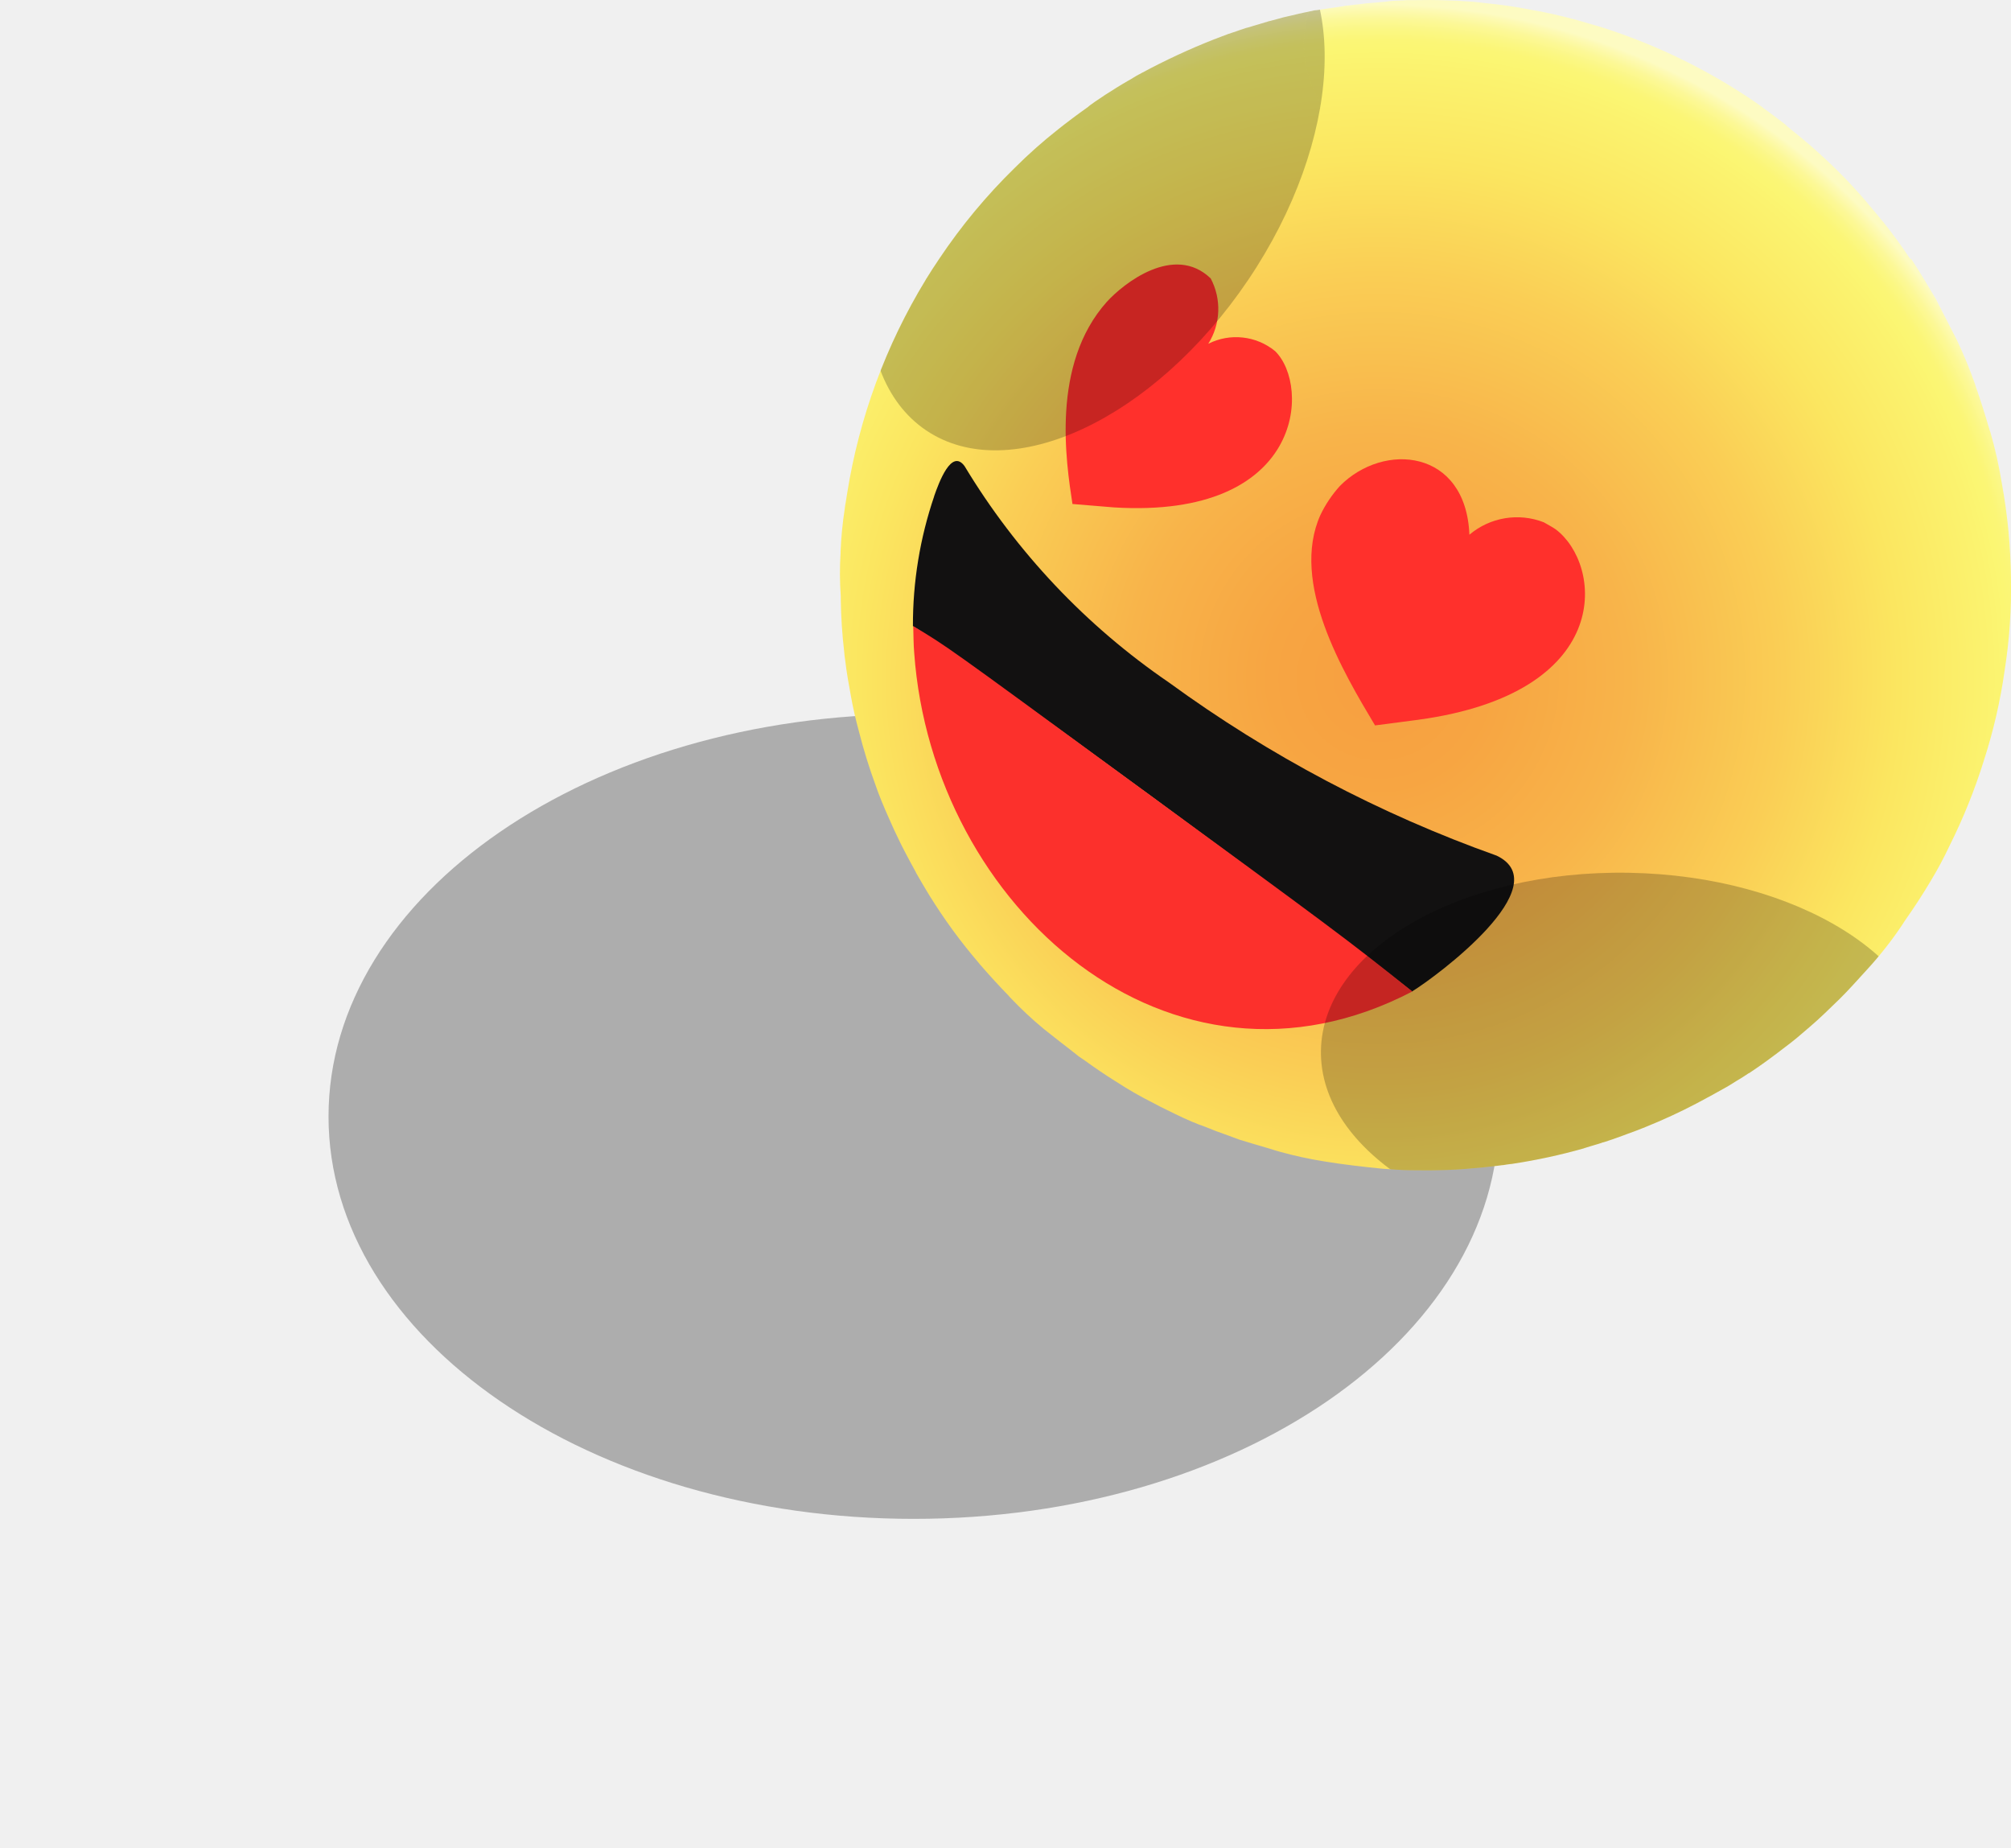
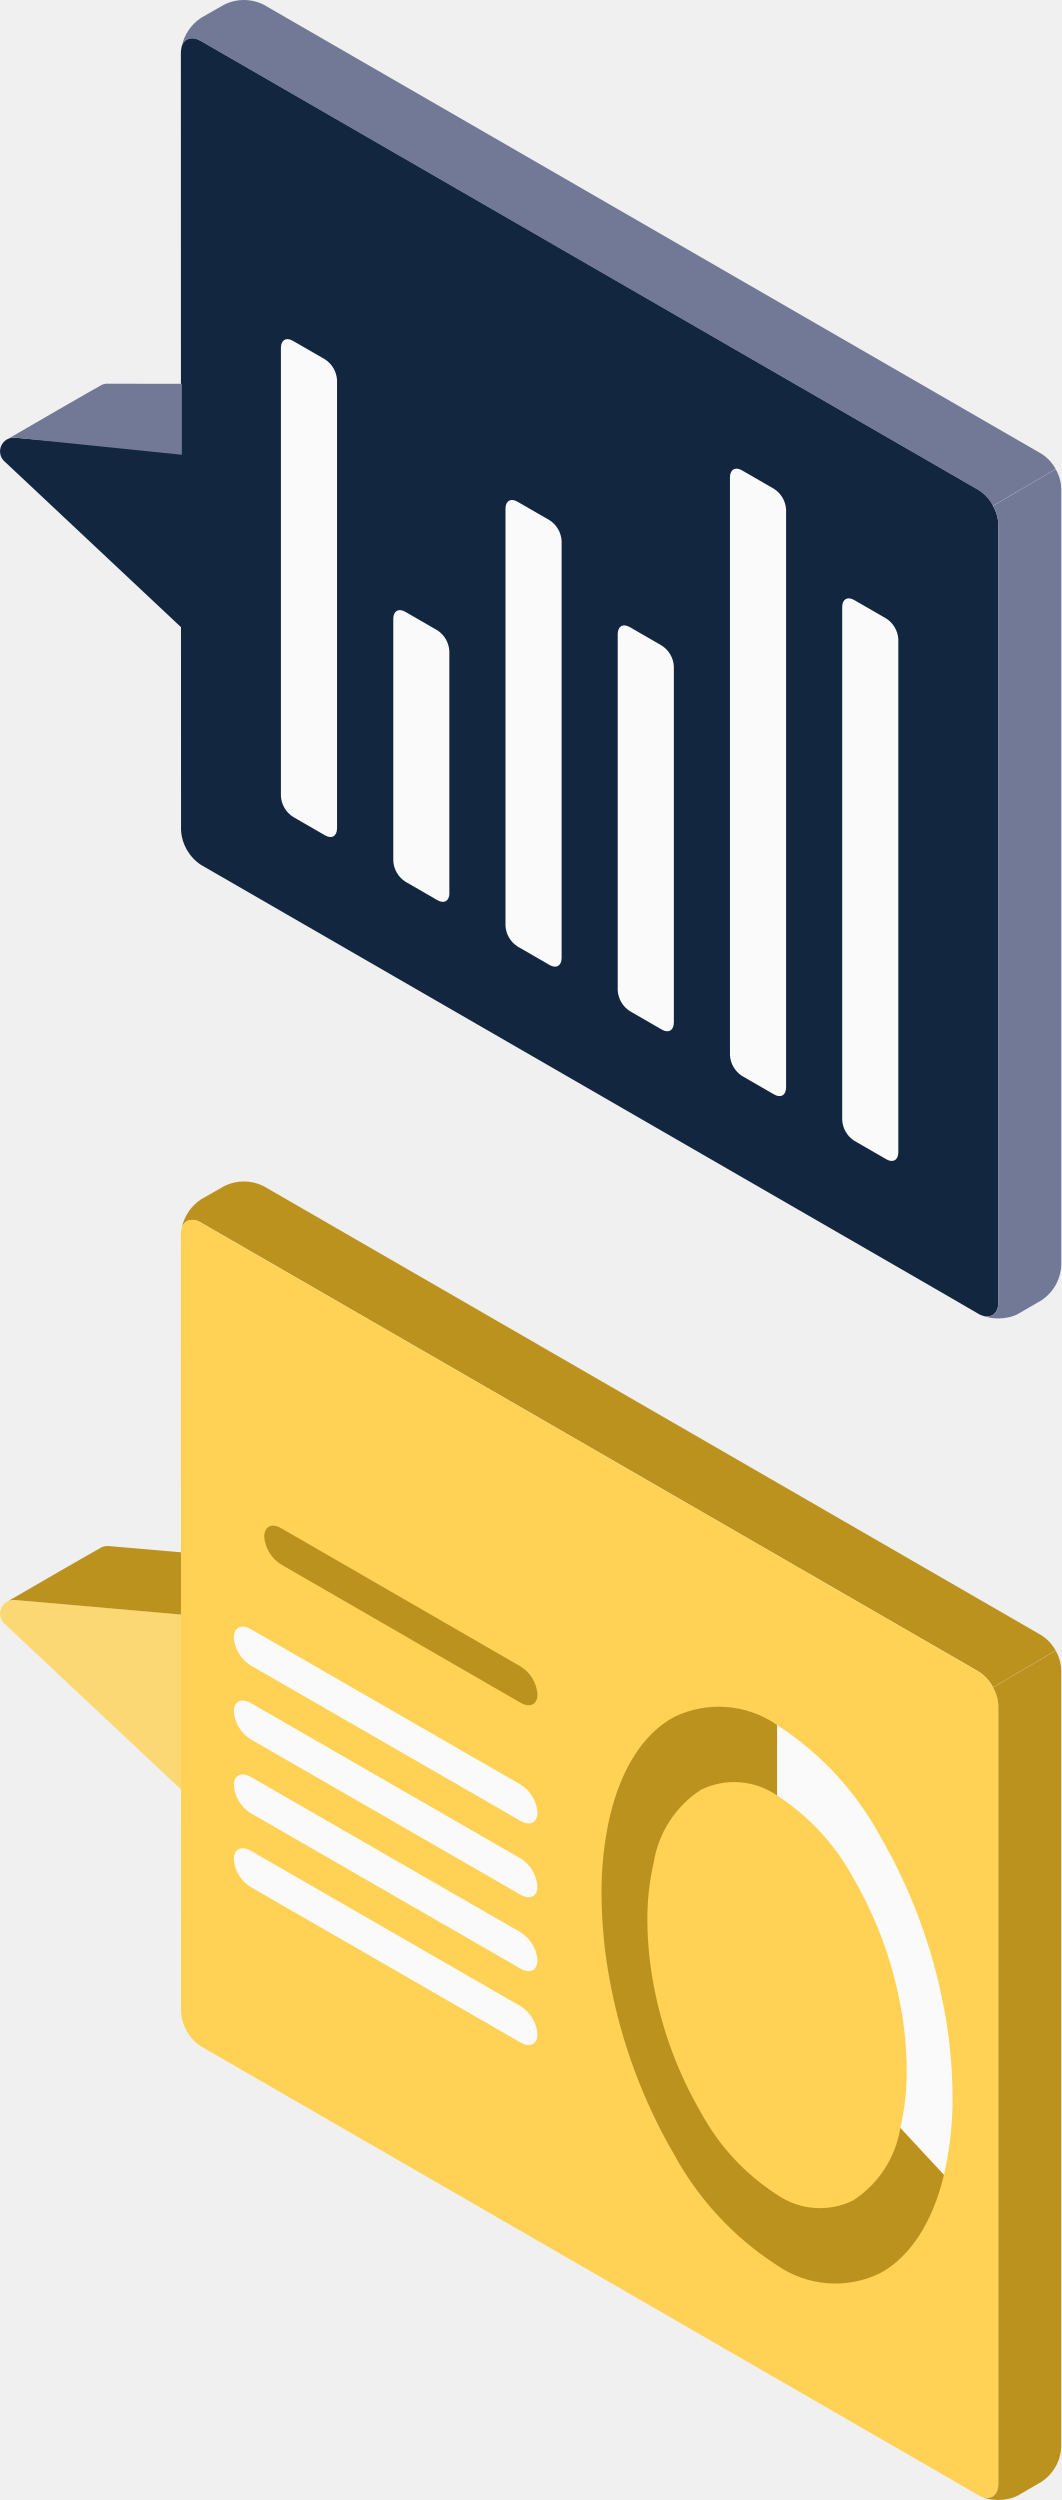
- <svg xmlns="http://www.w3.org/2000/svg" xmlns:xlink="http://www.w3.org/1999/xlink" width="82.478" height="75.758" viewBox="0 0 82.478 75.758">
+ <svg xmlns="http://www.w3.org/2000/svg" width="54.887" height="129.301" viewBox="0 0 54.887 129.301">
  <defs>
-     <radialGradient id="radial-gradient" cx="0.471" cy="0.58" r="0.575" gradientTransform="matrix(-0.999, -0.004, -0.004, 1, 0.933, 0.001)" gradientUnits="objectBoundingBox">
-       <stop offset="0" stop-color="#f79f40" />
-       <stop offset="0.163" stop-color="#f7a542" />
-       <stop offset="0.371" stop-color="#f8b44a" />
-       <stop offset="0.601" stop-color="#face55" />
-       <stop offset="0.771" stop-color="#fbe660" />
-       <stop offset="0.91" stop-color="#fbf36f" />
-       <stop offset="0.932" stop-color="#fbf672" />
-       <stop offset="0.947" stop-color="#fbf676" />
-       <stop offset="0.962" stop-color="#fbf783" />
-       <stop offset="0.978" stop-color="#fcf897" />
-       <stop offset="0.994" stop-color="#fdfab4" />
-       <stop offset="1" stop-color="#fdfbc2" />
-     </radialGradient>
    <clipPath id="clip-path">
-       <path id="Trazado_116496" data-name="Trazado 116496" d="M52.65,29.84v-.06c0-.11-.03-.77-.15-1.75-.01-.09-.02-.17-.03-.26-.02-.12-.04-.25-.06-.38a23.894,23.894,0,0,0-3.15-8.77c0-.01-.01-.01-.01-.02-.17-.29-.35-.57-.54-.85h0a23.353,23.353,0,0,0-3.06-3.74,20.449,20.449,0,0,0-1.77-1.6c-.39-.32-.78-.62-1.19-.91a.265.265,0,0,1-.06-.05l-.05-.04-.21-.15c-.26-.18-.55-.37-.86-.57h0c-.01-.01-.02-.01-.03-.02-.15-.09-.3-.19-.47-.28-.07-.04-.15-.09-.22-.13s-.12-.07-.19-.11a1.092,1.092,0,0,0-.15-.08,25.413,25.413,0,0,0-2.93-1.4c-.26-.11-.47-.18-.58-.23l-.18-.07-.18-.07c-.01,0-.02-.01-.03-.01l-.04-.01-.3-.1-.04-.01c-.01,0-.03-.01-.04-.01l-.2-.07a2.759,2.759,0,0,0-.27-.08l-.23-.07c-.04-.01-.09-.03-.13-.04-.01,0-.03-.01-.04-.01s-.03-.01-.05-.01a.636.636,0,0,1-.07-.02l-.26-.07-.22-.06c-.07-.02-.14-.03-.21-.05h-.01l-.13-.03-.25-.06-.18-.04a2.049,2.049,0,0,0-.24-.05c-.01,0-.03-.01-.04-.01-.06-.01-.12-.03-.18-.04l-.11-.02-.13-.03h-.02l-.04-.01c-.02,0-.05-.01-.07-.01a1.766,1.766,0,0,1-.2-.04.6.6,0,0,0-.12-.02h0a2.068,2.068,0,0,1-.22-.04l-.19-.03c-.03-.01-.07-.01-.11-.02a.985.985,0,0,0-.17-.02,1,1,0,0,0-.16-.02l-.27-.03-.25-.03c-.03,0-.05-.01-.08-.01h-.02a1.641,1.641,0,0,0-.23-.02l-.34-.03c-.08-.01-.16-.01-.23-.02-.09-.01-.17-.01-.26-.02s-.18-.01-.27-.02A.97.97,0,0,1,29.76,7h-.37c-.48-.01-.96-.01-1.45,0-.11,0-.21,0-.31.01s-.22.01-.32.02c-.07,0-.13.01-.19.01-.16.01-.31.02-.46.04-.05,0-.11.01-.16.01-.22.02-.43.04-.64.07-.1.01-.2.02-.3.04h-.01c-.02,0-.04.01-.06.01q-.24.03-.45.06c-.11.02-.23.04-.34.05-.26.04-.47.08-.61.11-.7.14-1.38.3-2.06.5-.41.11-.77.22-1.21.38a24.021,24.021,0,0,0-5.31,2.61h0c-.17.11-.33.22-.49.33a.265.265,0,0,0-.06.05c-.28.2-.56.4-.84.61a.423.423,0,0,1-.07.05l-.02.02-.02.02c-.01.01-.02.02-.03.02s-.02.01-.03.02c-.08.06-.15.12-.23.18-.15.12-.3.24-.44.36-.08.07-.16.13-.24.2-.16.14-.32.27-.46.4l-.02.02-.02.02c-.03.03-.07.06-.1.09-.75.69-1.21,1.19-1.24,1.22-.23.25-.46.51-.69.77-.16.19-.33.38-.5.59-.01.01-.02.03-.04.04l-.03.03c-.34.42-.69.89-1.08,1.46l-.01.01-.01.01c-.01.01-.01.02-.02.02-.18.26-.36.55-.54.86-.16.26-.32.52-.46.75l-.46.88c-.15.29-.29.56-.42.82a16.758,16.758,0,0,0-.76,1.82h0v.01c-.22.6-.42,1.23-.6,1.84l-.01.02a.037.037,0,0,1-.01.03,17.968,17.968,0,0,0-.5,2.13,23.506,23.506,0,0,0-.17,7.66,22.794,22.794,0,0,0,.82,3.68,23.944,23.944,0,0,0,1.38,3.51,15.311,15.311,0,0,0,.75,1.42c.32.56.68,1.11,1.06,1.66.04.07.09.13.13.2a16,16,0,0,0,1.39,1.8c.34.37.78.88,1.14,1.24s.83.82,1.22,1.15h0c.42.37.6.53.99.83q.72.585,1.47,1.08h.01c.16.11.32.22.49.32.19.12.38.24.55.34.09.05.22.13.36.21a.573.573,0,0,1,.07.04c.15.09.33.18.52.29.04.02.09.05.13.07a22.789,22.789,0,0,0,2.12,1c.18.07.42.17.7.28l.24.09.42.15.3.1.11.03c.01,0,.01,0,.02.01l.16.05a2.759,2.759,0,0,0,.27.08l.26.08c.01,0,.02,0,.02.01a22.1,22.1,0,0,0,2.96.66l.09.01c.08.01.17.03.27.04h.03l.23.03.53.06c.24.03.56.05.79.07s.49.03.74.04h.02c.13.01.25.01.37.01.33.01.77,0,1.1.01s.79-.03,1.13-.05c.72-.06,1.68-.17,2.39-.28a18.747,18.747,0,0,0,1.84-.38c.14-.04.28-.08.43-.12.43-.12.87-.25,1.24-.36l.43-.16c.35-.12.69-.25,1.03-.38l.17-.06c.4-.15.89-.38,1.32-.59.19-.09.37-.18.55-.28a15.71,15.71,0,0,0,1.56-.88c.02-.01.03-.02.05-.03.41-.26.82-.52,1.22-.81.09-.06.18-.12.26-.17l.44-.34c.12-.09.23-.18.35-.27l.66-.52a14.289,14.289,0,0,0,1.37-1.26l.03-.03.07-.07c.35-.35.74-.77,1.2-1.29a.138.138,0,0,0,.03-.04h0a20.958,20.958,0,0,0,2.02-2.71c.01-.01.01-.02.02-.03.19-.3.38-.61.57-.95v-.01h0c.08-.14.16-.29.24-.44.11-.2.22-.41.31-.59l.09-.18c.16-.32.31-.65.47-.99.21-.47.41-.94.56-1.36h0c.26-.7.5-1.44.71-2.23.13-.48.25-.96.33-1.41.1-.48.18-.98.25-1.5.02-.12.03-.23.05-.34.08-.69.14-1.41.16-2.14v-.13C52.68,31.04,52.68,30.45,52.65,29.84Z" transform="translate(-4.654 -6.992)" />
-     </clipPath>
-     <linearGradient id="linear-gradient" x1="-0.166" y1="-323.933" x2="-1.166" y2="-323.933" gradientUnits="objectBoundingBox">
-       <stop offset="0" stop-color="#19b79c" />
-       <stop offset="0.405" stop-color="#1dbb9e" />
-       <stop offset="0.825" stop-color="#2ac8a3" />
-       <stop offset="0.997" stop-color="#31cfa6" />
-     </linearGradient>
-     <linearGradient id="linear-gradient-2" x1="-2.106" y1="-363.238" x2="-3.08" y2="-363.238" xlink:href="#linear-gradient" />
-     <clipPath id="clip-path-2">
-       <path id="Trazado_116504" data-name="Trazado 116504" d="M4.652,29.65v-.06a15.757,15.757,0,0,1,.17-1.74,2.335,2.335,0,0,1,.04-.26c.02-.12.04-.25.06-.38a24.088,24.088,0,0,1,3.22-8.75c0-.01.01-.01.01-.02.18-.29.36-.57.55-.85h0a23.39,23.39,0,0,1,3.09-3.72,20.134,20.134,0,0,1,1.78-1.58q.585-.465,1.2-.9a.265.265,0,0,0,.06-.05l.05-.04.21-.15c.26-.18.55-.37.86-.56h0c.01-.01.02-.01.03-.02.15-.09.31-.19.47-.28a2.53,2.53,0,0,0,.22-.13c.06-.04.12-.07.19-.11.05-.03.1-.05.15-.08a27.308,27.308,0,0,1,2.95-1.37c.26-.1.47-.18.58-.22l.18-.06.18-.06c.01,0,.02-.01.03-.01l.05-.02.3-.1.04-.01c.01,0,.03-.01.04-.01l.2-.06c.08-.02.19-.06.27-.08l.23-.07a.647.647,0,0,0,.13-.04c.01,0,.03-.01.04-.01s.03-.01.05-.01a.637.637,0,0,0,.07-.02l.26-.07.22-.06c.07-.02.14-.03.21-.05h.01l.13-.03c.08-.02.18-.04.25-.06l.18-.04c.08-.02.16-.03.24-.05.01,0,.03-.01.04-.01a1.163,1.163,0,0,0,.18-.04l.11-.01.13-.02h.02l.04-.01c.02,0,.05-.01.07-.01l.2-.03c.04-.01.09-.01.13-.02h0l.22-.03.19-.03a.516.516,0,0,0,.11-.02.985.985,0,0,1,.17-.02c.06-.01.11-.01.16-.02l.27-.03.25-.03c.03,0,.05-.01.08-.01h.02c.07-.01.15-.01.23-.02l.34-.03c.08-.01.16-.01.23-.02a1.569,1.569,0,0,1,.24-.03,2.437,2.437,0,0,1,.27-.01.86.86,0,0,1,.16-.01l.15-.01h.24c.49-.01.97-.01,1.45.01.11,0,.21.01.31.01s.22.01.32.02c.07,0,.13.01.19.01.16.01.31.02.46.04.05.01.11.01.16.02.22.02.43.05.64.07.1.01.2.03.3.04h.01c.02,0,.04.01.06.01.16.02.31.05.45.07l.34.06c.26.05.47.09.6.11.69.14,1.38.31,2.06.52.41.11.76.23,1.21.39a24.178,24.178,0,0,1,5.28,2.65h0c.16.11.33.22.49.34a.265.265,0,0,1,.06.05c.28.2.56.41.83.62a.424.424,0,0,0,.07.05l.02.02.02.02.03.03c.01.01.02.01.02.02.08.06.15.12.22.18.15.12.3.24.44.36.08.07.16.14.24.2.16.14.31.28.46.41l.02.02.02.02c.03.03.07.06.1.09.75.69,1.2,1.2,1.23,1.23.23.25.46.51.68.78.16.19.32.38.49.59.01.01.02.03.04.04l.02.03c.33.42.69.89,1.07,1.47l.04.01.01.01c.01.01.01.02.02.02.17.26.36.56.54.86.16.26.31.53.45.75l.45.88c.15.29.29.56.42.82a18.431,18.431,0,0,1,.75,1.83h0v.01c.21.6.41,1.23.59,1.85l.01.02a.037.037,0,0,0,.01.03,17.59,17.59,0,0,1,.48,2.14,22.71,22.71,0,0,1,.37,3.87,21.465,21.465,0,0,1-.26,3.8,21.96,21.96,0,0,1-.85,3.68,23.286,23.286,0,0,1-1.41,3.5,15.244,15.244,0,0,1-.76,1.42c-.33.56-.69,1.11-1.07,1.65-.04.07-.09.13-.13.2a15.2,15.2,0,0,1-1.41,1.79c-.34.37-.79.88-1.15,1.23s-.84.82-1.22,1.14h0c-.43.37-.6.52-1,.82-.49.38-.98.74-1.48,1.07H41.9c-.16.11-.32.21-.49.31-.19.12-.38.24-.55.33-.09.05-.22.12-.36.2a.574.574,0,0,0-.07.04c-.15.08-.33.18-.52.28-.04.02-.09.05-.13.07a23.108,23.108,0,0,1-2.12.98c-.18.07-.42.17-.71.27l-.24.09-.42.15-.3.1-.11.03c-.01,0-.01,0-.02.01l-.16.05c-.08.02-.19.06-.27.08l-.26.08c-.01,0-.02,0-.02.01a23.962,23.962,0,0,1-2.96.64l-.09.01c-.08.01-.17.02-.27.04H31.8l-.23.03-.53.06c-.24.02-.56.05-.79.07s-.49.03-.74.04h-.02c-.13,0-.25.01-.37.01-.33.01-.77,0-1.1,0s-.79-.04-1.13-.06c-.72-.07-1.68-.18-2.39-.3a16.281,16.281,0,0,1-1.84-.4c-.14-.04-.28-.08-.43-.13-.43-.12-.87-.26-1.24-.37l-.43-.16c-.35-.12-.69-.25-1.03-.39l-.17-.06c-.4-.15-.88-.38-1.32-.6-.19-.09-.37-.18-.55-.28a15.612,15.612,0,0,1-1.55-.89.219.219,0,0,0-.05-.03c-.41-.26-.81-.53-1.21-.82-.09-.06-.17-.12-.25-.17L14,49.97c-.12-.09-.23-.18-.35-.27l-.66-.52a15.233,15.233,0,0,1-1.36-1.27l-.03-.03-.06-.07c-.34-.35-.74-.78-1.19-1.3a.138.138,0,0,1-.03-.04h0a21.889,21.889,0,0,1-2-2.73c-.01-.01-.01-.02-.02-.03-.18-.3-.37-.61-.56-.95v-.01h0c-.08-.14-.16-.29-.24-.44-.11-.21-.22-.41-.31-.59l-.09-.18c-.16-.32-.31-.65-.46-.99-.21-.47-.41-.95-.55-1.36h0a22.441,22.441,0,0,1-.69-2.23c-.13-.48-.24-.96-.32-1.41-.09-.49-.18-.98-.24-1.5-.02-.12-.03-.23-.04-.34a21.166,21.166,0,0,1-.14-2.14v-.13A13.347,13.347,0,0,1,4.652,29.65Z" transform="translate(-4.627 -6.983)" fill="url(#radial-gradient)" />
+       <rect id="Rectángulo_342951" data-name="Rectángulo 342951" width="54.887" height="129.301" fill="none" />
    </clipPath>
  </defs>
-   <g id="Grupo_157926" data-name="Grupo 157926" transform="translate(13.474)">
-     <ellipse id="Elipse_4737" data-name="Elipse 4737" cx="24" cy="16.5" rx="24" ry="16.5" transform="translate(0 29.284)" fill="#0b0b0b" opacity="0.292" style="mix-blend-mode: multiply;isolation: isolate" />
-     <path id="Trazado_116493" data-name="Trazado 116493" d="M4.652,29.65v-.06a15.757,15.757,0,0,1,.17-1.74,2.335,2.335,0,0,1,.04-.26c.02-.12.04-.25.06-.38a24.088,24.088,0,0,1,3.22-8.75c0-.01.01-.01.01-.02.18-.29.36-.57.55-.85h0a23.39,23.39,0,0,1,3.09-3.72,20.134,20.134,0,0,1,1.78-1.58q.585-.465,1.2-.9a.265.265,0,0,0,.06-.05l.05-.04.21-.15c.26-.18.55-.37.86-.56h0c.01-.01.02-.01.03-.02.15-.09.31-.19.47-.28a2.53,2.53,0,0,0,.22-.13c.06-.04.12-.07.19-.11.05-.03.1-.05.15-.08a27.308,27.308,0,0,1,2.95-1.37c.26-.1.47-.18.58-.22l.18-.06.18-.06c.01,0,.02-.01.03-.01l.05-.02.3-.1.04-.01c.01,0,.03-.01.04-.01l.2-.06c.08-.02.19-.06.27-.08l.23-.07a.647.647,0,0,0,.13-.04c.01,0,.03-.01.04-.01s.03-.01.05-.01a.637.637,0,0,0,.07-.02l.26-.07.22-.06c.07-.02.14-.03.21-.05h.01l.13-.03c.08-.02.18-.04.25-.06l.18-.04c.08-.02.16-.03.24-.05.01,0,.03-.01.04-.01a1.163,1.163,0,0,0,.18-.04l.11-.01.13-.02h.02l.04-.01c.02,0,.05-.01.07-.01l.2-.03c.04-.01.09-.01.13-.02h0l.22-.03.19-.03a.516.516,0,0,0,.11-.02.985.985,0,0,1,.17-.02c.06-.01.11-.01.16-.02l.27-.03.25-.03c.03,0,.05-.01.08-.01h.02c.07-.01.15-.01.23-.02l.34-.03c.08-.01.16-.01.23-.02a1.569,1.569,0,0,1,.24-.03,2.437,2.437,0,0,1,.27-.01.86.86,0,0,1,.16-.01l.15-.01h.24c.49-.01.97-.01,1.45.01.11,0,.21.01.31.01s.22.01.32.02c.07,0,.13.01.19.01.16.01.31.02.46.04.05.01.11.01.16.02.22.02.43.05.64.07.1.01.2.03.3.04h.01c.02,0,.04.01.06.01.16.02.31.05.45.07l.34.06c.26.05.47.09.6.11.69.14,1.38.31,2.06.52.41.11.76.23,1.21.39a24.178,24.178,0,0,1,5.28,2.65h0c.16.11.33.22.49.34a.265.265,0,0,1,.06.05c.28.2.56.41.83.62a.424.424,0,0,0,.07.05l.02.02.02.02.03.03c.01.01.02.01.02.02.08.06.15.12.22.18.15.12.3.24.44.36.08.07.16.14.24.2.16.14.31.28.46.41l.02.02.02.02c.03.03.07.06.1.09.75.69,1.2,1.2,1.23,1.23.23.25.46.51.68.78.16.19.32.38.49.59.01.01.02.03.04.04l.02.03c.33.42.69.89,1.07,1.47l.04.01.01.01c.01.01.01.02.02.02.17.26.36.56.54.86.16.26.31.53.45.75l.45.88c.15.29.29.56.42.82a18.431,18.431,0,0,1,.75,1.83h0v.01c.21.6.41,1.23.59,1.85l.01.02a.037.037,0,0,0,.01.03,17.59,17.59,0,0,1,.48,2.14,22.71,22.71,0,0,1,.37,3.87,21.465,21.465,0,0,1-.26,3.8,21.96,21.96,0,0,1-.85,3.68,23.286,23.286,0,0,1-1.41,3.5,15.244,15.244,0,0,1-.76,1.42c-.33.56-.69,1.11-1.07,1.65-.04.07-.09.13-.13.2a15.2,15.2,0,0,1-1.41,1.79c-.34.37-.79.88-1.15,1.23s-.84.82-1.22,1.14h0c-.43.37-.6.52-1,.82-.49.38-.98.74-1.48,1.07H41.9c-.16.11-.32.21-.49.31-.19.12-.38.24-.55.33-.09.05-.22.12-.36.2a.574.574,0,0,0-.07.04c-.15.08-.33.18-.52.28-.04.02-.09.05-.13.07a23.108,23.108,0,0,1-2.12.98c-.18.07-.42.17-.71.27l-.24.09-.42.15-.3.1-.11.03c-.01,0-.01,0-.02.01l-.16.05c-.08.02-.19.06-.27.08l-.26.08c-.01,0-.02,0-.02.01a23.962,23.962,0,0,1-2.96.64l-.09.01c-.08.01-.17.02-.27.04H31.8l-.23.03-.53.06c-.24.02-.56.05-.79.07s-.49.03-.74.04h-.02c-.13,0-.25.01-.37.01-.33.01-.77,0-1.1,0s-.79-.04-1.13-.06c-.72-.07-1.68-.18-2.39-.3a16.281,16.281,0,0,1-1.84-.4c-.14-.04-.28-.08-.43-.13-.43-.12-.87-.26-1.24-.37l-.43-.16c-.35-.12-.69-.25-1.03-.39l-.17-.06c-.4-.15-.88-.38-1.32-.6-.19-.09-.37-.18-.55-.28a15.612,15.612,0,0,1-1.55-.89.219.219,0,0,0-.05-.03c-.41-.26-.81-.53-1.21-.82-.09-.06-.17-.12-.25-.17L14,49.97c-.12-.09-.23-.18-.35-.27l-.66-.52a15.233,15.233,0,0,1-1.36-1.27l-.03-.03-.06-.07c-.34-.35-.74-.78-1.19-1.3a.138.138,0,0,1-.03-.04h0a21.889,21.889,0,0,1-2-2.73c-.01-.01-.01-.02-.02-.03-.18-.3-.37-.61-.56-.95v-.01h0c-.08-.14-.16-.29-.24-.44-.11-.21-.22-.41-.31-.59l-.09-.18c-.16-.32-.31-.65-.46-.99-.21-.47-.41-.95-.55-1.36h0a22.441,22.441,0,0,1-.69-2.23c-.13-.48-.24-.96-.32-1.41-.09-.49-.18-.98-.24-1.5-.02-.12-.03-.23-.04-.34a21.166,21.166,0,0,1-.14-2.14v-.13A13.347,13.347,0,0,1,4.652,29.65Z" transform="translate(16.349 -6.983)" fill="url(#radial-gradient)" />
-     <g id="Grupo_86225" data-name="Grupo 86225" transform="translate(20.955 0.009)" clip-path="url(#clip-path)">
-       <path id="Trazado_116494" data-name="Trazado 116494" d="M50.67,21.64a4.37,4.37,0,0,1,.18-.46C50.8,21.33,50.74,21.48,50.67,21.64Z" transform="translate(-48.844 -6.992)" fill="url(#linear-gradient)" />
-       <path id="Trazado_116495" data-name="Trazado 116495" d="M4.7,34.92c.03-.14.05-.28.08-.41C4.75,34.65,4.73,34.79,4.7,34.92Z" transform="translate(43.196 -6.992)" fill="url(#linear-gradient-2)" />
-     </g>
-     <path id="Trazado_116497" data-name="Trazado 116497" d="M25.873,27.33A16.375,16.375,0,0,0,25,32.66c2.26,1.39,16.97,12.2,20.47,14.98,1.03-.63,6.02-4.35,3.47-5.57a52.925,52.925,0,0,1-13.44-7.1,28.664,28.664,0,0,1-8.38-8.87c-.54-.75-1.06.69-1.25,1.23" transform="translate(-1.032 -6.983)" fill="#121111" />
-     <path id="Trazado_116499" data-name="Trazado 116499" d="M29.22,33.76c.75,10.43,10.52,19.05,20.43,13.88-2.65-2.12-3.33-2.62-11.66-8.71-7.45-5.46-7.45-5.46-8.81-6.27.01.33.01.77.04,1.1" transform="translate(-5.199 -6.983)" fill="#fc302c" />
-     <g id="Grupo_86231" data-name="Grupo 86231" transform="translate(40.307 18.833)">
-       <path id="Trazado_116501" data-name="Trazado 116501" d="M22.473,28.1c-1.25,2.78.93,6.44,2.24,8.63.65-.09,1.52-.19,2.17-.29,7.67-1.22,7.14-6.32,5.24-7.75-.14-.1-.34-.2-.49-.29a3.024,3.024,0,0,0-3.05.51c-.14-3.51-3.51-3.82-5.31-2a4.969,4.969,0,0,0-.8,1.19" transform="translate(-22.099 -25.816)" fill="#ff302c" />
-     </g>
-     <g id="Grupo_86232" data-name="Grupo 86232" transform="translate(30.232 10.846)">
-       <path id="Trazado_116503" data-name="Trazado 116503" d="M35.806,19.36c-2.3,2.57-1.67,6.58-1.41,8.29.51.04,1.19.1,1.7.14,7.78.48,8.08-4.98,6.61-6.41a2.529,2.529,0,0,0-2.74-.3,2.679,2.679,0,0,0,.1-2.68c-1.5-1.44-3.58.21-4.26.96" transform="translate(-34.117 -17.829)" fill="#ff302c" />
-     </g>
-     <g id="Enmascarar_grupo_59" data-name="Enmascarar grupo 59" transform="translate(20.976 0)" clip-path="url(#clip-path-2)">
-       <g id="Grupo_86233" data-name="Grupo 86233" transform="translate(-2.683 -7.272)" opacity="0.561" style="mix-blend-mode: multiply;isolation: isolate">
-         <g id="Grupo_86230" data-name="Grupo 86230" transform="translate(0)">
-           <ellipse id="Elipse_4734" data-name="Elipse 4734" cx="12.5" cy="7.5" rx="12.5" ry="7.5" transform="translate(21.707 1.557)" fill="#fff" opacity="0.743" />
-           <ellipse id="Elipse_4735" data-name="Elipse 4735" cx="12.5" cy="7.5" rx="12.5" ry="7.5" transform="translate(26.415 8.388) rotate(124)" opacity="0.387" />
-           <ellipse id="Elipse_4736" data-name="Elipse 4736" cx="12.5" cy="7.5" rx="12.5" ry="7.5" transform="matrix(-1, -0.017, 0.017, -1, 47.282, 58.274)" opacity="0.387" />
+   <g id="Grupo_1176071" data-name="Grupo 1176071" transform="translate(-55.773 -6)">
+     <g id="Grupo_981420" data-name="Grupo 981420" transform="translate(55.773 6)" clip-path="url(#clip-path)">
+       <g id="Grupo_981419" data-name="Grupo 981419">
+         <g id="Grupo_981418" data-name="Grupo 981418" clip-path="url(#clip-path)">
+           <path id="Trazado_655593" data-name="Trazado 655593" d="M9.891,2.413c.128-.425.537-.56,1-.288l40.2,23.21a2.111,2.111,0,0,1,.76.824l3.243-1.9a2.137,2.137,0,0,0-.752-.8L14.151.252a2.275,2.275,0,0,0-2.082,0L10.892.924a2.346,2.346,0,0,0-1,1.489" transform="translate(-0.496 0)" fill="#727997" />
+           <path id="Trazado_655595" data-name="Trazado 655595" d="M9.849,2.831l.008,40.207a2.312,2.312,0,0,0,1.033,1.8L48.88,66.769l2.209,1.281a1.053,1.053,0,0,0,.161.08c.009,0,.016.008.024.008.5.177.857-.1.857-.689V27.242a2.055,2.055,0,0,0-.28-.976,2.093,2.093,0,0,0-.761-.824L10.89,2.231c-.464-.273-.873-.137-1,.288-.008.025-.008.048-.016.081a1.129,1.129,0,0,0-.024.232" transform="translate(-0.494 -0.105)" fill="#12263f" />
+           <path id="Trazado_655596" data-name="Trazado 655596" d="M53.463,69.315c.04.016.08.032.128.048a.707.707,0,0,0,.177.047,1.544,1.544,0,0,0,.272.048c.088.008.184.016.273.016a2.626,2.626,0,0,0,.56-.065,1.85,1.85,0,0,0,.488-.184l1.169-.68a2.288,2.288,0,0,0,1.041-1.8v-40.2a2.143,2.143,0,0,0-.289-1l-3.243,1.9a2.069,2.069,0,0,1,.28.977V68.627c0,.584-.36.865-.857.689" transform="translate(-2.683 -1.282)" fill="#727997" />
+           <path id="Trazado_655598" data-name="Trazado 655598" d="M10.447,34.653.189,25.019a.709.709,0,0,1,.583-1.186l9.675.843Z" transform="translate(0 -1.196)" fill="#12263f" />
+           <path id="Trazado_655599" data-name="Trazado 655599" d="M9.429,20.9V24.57L.793,23.686a.734.734,0,0,0-.334.048c.774-.456,4.438-2.569,4.788-2.757a.671.671,0,0,1,.407-.081Z" transform="translate(-0.023 -1.049)" fill="#727997" />
+           <path id="Trazado_655601" data-name="Trazado 655601" d="M48.764,61.238V34.7a1.368,1.368,0,0,0-.619-1.071l-1.665-.961c-.342-.2-.619-.038-.619.357V59.562a1.368,1.368,0,0,0,.619,1.071l1.664.961c.342.2.619.037.619-.357" transform="translate(-2.302 -1.635)" fill="#fafafa" />
+           <path id="Trazado_655602" data-name="Trazado 655602" d="M42.652,57.531V27.638a1.368,1.368,0,0,0-.619-1.071l-1.665-.961c-.342-.2-.619-.037-.619.357V55.855a1.37,1.37,0,0,0,.618,1.071l1.665.961c.342.2.619.037.619-.357" transform="translate(-1.995 -1.281)" fill="#fafafa" />
+           <path id="Trazado_655603" data-name="Trazado 655603" d="M36.54,54.608V36.174a1.365,1.365,0,0,0-.619-1.071l-1.665-.962c-.342-.2-.619-.037-.619.357V52.933A1.368,1.368,0,0,0,34.256,54l1.664.961c.342.2.619.037.619-.357" transform="translate(-1.688 -1.709)" fill="#fafafa" />
+           <path id="Trazado_655604" data-name="Trazado 655604" d="M30.428,50.921V29.346a1.368,1.368,0,0,0-.619-1.071l-1.666-.961c-.341-.2-.618-.038-.618.357V49.246a1.37,1.37,0,0,0,.618,1.071l1.665.961c.342.2.619.037.619-.357" transform="translate(-1.381 -1.367)" fill="#fafafa" />
+           <path id="Trazado_655605" data-name="Trazado 655605" d="M24.315,47.868V35.342A1.368,1.368,0,0,0,23.7,34.27l-1.665-.961c-.342-.2-.619-.037-.619.357V46.193a1.368,1.368,0,0,0,.619,1.071l1.665.961c.341.2.618.038.618-.357" transform="translate(-1.075 -1.667)" fill="#fafafa" />
+           <path id="Trazado_655606" data-name="Trazado 655606" d="M18.2,43.778V20.587a1.368,1.368,0,0,0-.619-1.072l-1.666-.961c-.341-.2-.618-.037-.618.357V42.1a1.37,1.37,0,0,0,.618,1.071l1.665.961c.342.2.619.037.619-.357" transform="translate(-0.768 -0.927)" fill="#fafafa" />
+           <path id="Trazado_655607" data-name="Trazado 655607" d="M10.447,97.945.189,88.311a.709.709,0,0,1,.583-1.186l9.675.843Z" transform="translate(0 -4.373)" fill="#ffd256" opacity="0.8" />
+           <path id="Trazado_655608" data-name="Trazado 655608" d="M15.323,85.027l-4.853,2.8L.793,86.978a.734.734,0,0,0-.334.048c.774-.456,4.438-2.569,4.788-2.757a.671.671,0,0,1,.407-.081Z" transform="translate(-0.023 -4.225)" fill="#bc921f" />
+           <path id="Trazado_655610" data-name="Trazado 655610" d="M9.891,66.749c.128-.425.537-.56,1-.288l40.2,23.21a2.107,2.107,0,0,1,.76.825l3.243-1.9a2.137,2.137,0,0,0-.752-.8L14.151,64.588a2.275,2.275,0,0,0-2.082,0l-1.177.672a2.346,2.346,0,0,0-1,1.489" transform="translate(-0.496 -3.229)" fill="#bc921f" />
+           <path id="Trazado_655612" data-name="Trazado 655612" d="M9.849,67.167l.008,40.207a2.312,2.312,0,0,0,1.033,1.8l37.99,21.929,2.209,1.281a1.052,1.052,0,0,0,.161.08c.009,0,.016.008.024.008.5.177.857-.1.857-.689V91.578a2.055,2.055,0,0,0-.28-.976,2.093,2.093,0,0,0-.761-.824L10.89,66.567c-.464-.273-.873-.136-1,.288-.008.025-.008.048-.016.081a1.129,1.129,0,0,0-.024.232" transform="translate(-0.494 -3.334)" fill="#ffd256" />
+           <path id="Trazado_655613" data-name="Trazado 655613" d="M53.463,133.651c.04.016.08.032.128.048a.706.706,0,0,0,.177.048,1.546,1.546,0,0,0,.272.048c.088.008.184.016.273.016a2.627,2.627,0,0,0,.56-.065,1.85,1.85,0,0,0,.488-.184l1.169-.68a2.288,2.288,0,0,0,1.041-1.8v-40.2a2.144,2.144,0,0,0-.289-1l-3.243,1.9a2.069,2.069,0,0,1,.28.977v40.207c0,.584-.36.865-.857.689" transform="translate(-2.683 -4.511)" fill="#bc921f" />
+           <path id="Trazado_655615" data-name="Trazado 655615" d="M47.645,99.68a28.038,28.038,0,0,1,3.3,8.889,24.87,24.87,0,0,1,.444,4.574,17.454,17.454,0,0,1-.444,4.062l-2.256-2.431a12.88,12.88,0,0,0,.33-3,18.391,18.391,0,0,0-.33-3.38,20.678,20.678,0,0,0-2.439-6.563,11.716,11.716,0,0,0-3.938-4.254V93.93a15.836,15.836,0,0,1,5.334,5.75" transform="translate(-2.124 -4.714)" fill="#fafafa" />
+           <path id="Trazado_655616" data-name="Trazado 655616" d="M33.2,98.551c.6-2.489,1.767-4.249,3.3-5.081a5.29,5.29,0,0,1,5.334.409v3.648a3.9,3.9,0,0,0-3.939-.294,5.525,5.525,0,0,0-2.438,3.747,12.883,12.883,0,0,0-.331,3,18.393,18.393,0,0,0,.331,3.38,20.69,20.69,0,0,0,2.438,6.563,11.694,11.694,0,0,0,3.939,4.254,3.9,3.9,0,0,0,3.938.293,5.525,5.525,0,0,0,2.438-3.747l2.256,2.431c-.6,2.488-1.767,4.248-3.3,5.081a5.291,5.291,0,0,1-5.333-.409,15.82,15.82,0,0,1-5.334-5.75,28.006,28.006,0,0,1-3.3-8.889,24.862,24.862,0,0,1-.444-4.574,17.454,17.454,0,0,1,.444-4.062" transform="translate(-1.644 -4.664)" fill="#bc921f" />
+           <path id="Trazado_655617" data-name="Trazado 655617" d="M27.655,90.364l-12.4-7.16c-.479-.276-.867-.08-.867.439a1.857,1.857,0,0,0,.867,1.439l12.4,7.16c.479.276.867.08.867-.439a1.861,1.861,0,0,0-.867-1.439" transform="translate(-0.722 -4.17)" fill="#bc921f" />
+           <path id="Trazado_655618" data-name="Trazado 655618" d="M27.572,96.75,13.6,88.7c-.479-.276-.867-.08-.867.439A1.858,1.858,0,0,0,13.6,90.58l13.97,8.048c.479.276.867.08.867-.439a1.861,1.861,0,0,0-.867-1.439" transform="translate(-0.639 -4.446)" fill="#fafafa" />
+           <path id="Trazado_655619" data-name="Trazado 655619" d="M27.572,100.772,13.6,92.724c-.479-.276-.867-.08-.867.439A1.858,1.858,0,0,0,13.6,94.6l13.97,8.048c.479.276.867.08.867-.439a1.861,1.861,0,0,0-.867-1.439" transform="translate(-0.639 -4.647)" fill="#fafafa" />
+           <path id="Trazado_655620" data-name="Trazado 655620" d="M27.572,104.794,13.6,96.746c-.479-.276-.867-.08-.867.439a1.858,1.858,0,0,0,.867,1.439l13.97,8.048c.479.276.867.08.867-.439a1.861,1.861,0,0,0-.867-1.439" transform="translate(-0.639 -4.849)" fill="#fafafa" />
+           <path id="Trazado_655621" data-name="Trazado 655621" d="M27.572,108.817,13.6,100.769c-.479-.276-.867-.08-.867.439a1.858,1.858,0,0,0,.867,1.439l13.97,8.048c.479.276.867.08.867-.439a1.861,1.861,0,0,0-.867-1.439" transform="translate(-0.639 -5.051)" fill="#fafafa" />
        </g>
      </g>
    </g>
  </g>
</svg>
